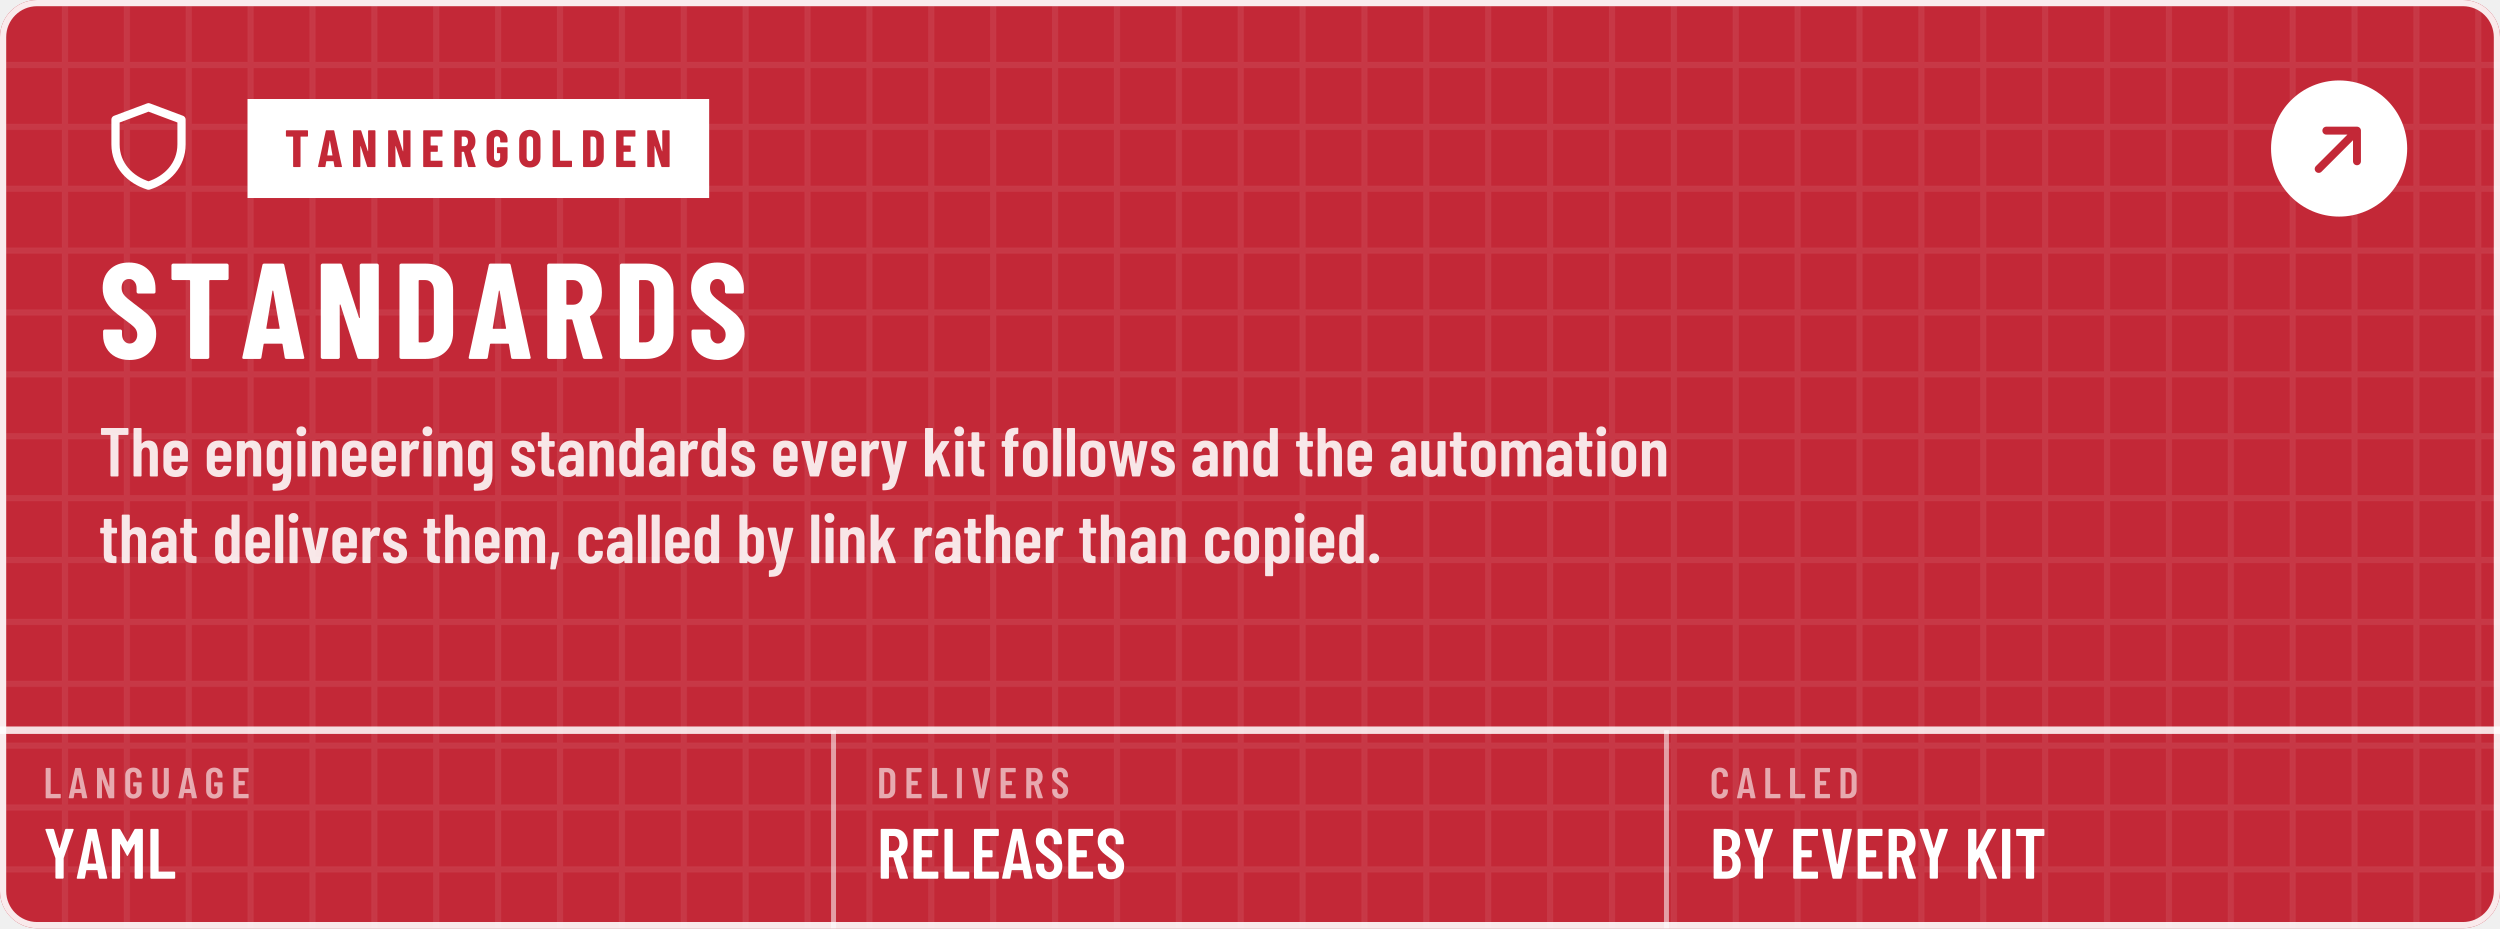
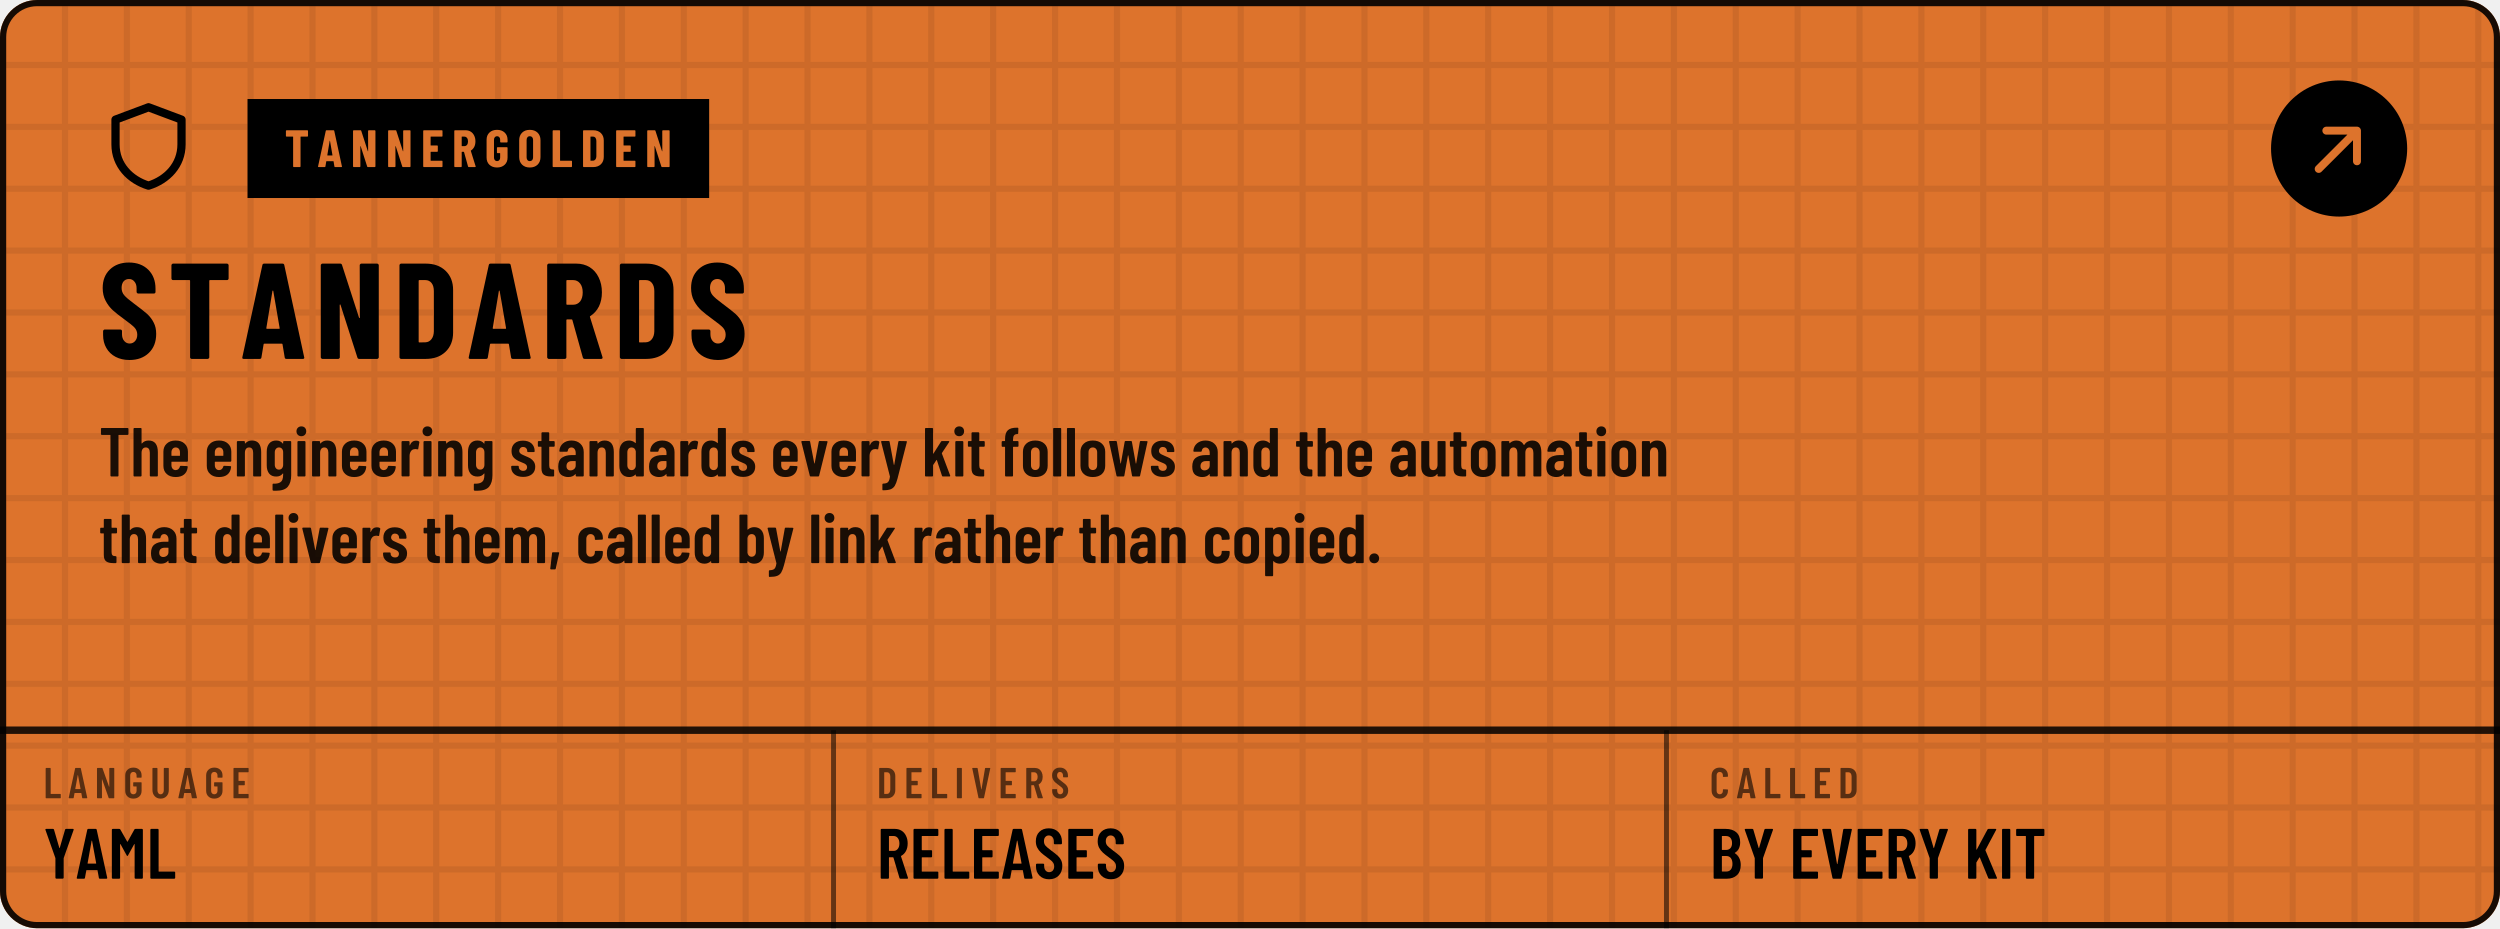
<svg xmlns="http://www.w3.org/2000/svg" width="404" height="150" viewBox="0 0 404 150" role="img" aria-labelledby="t d">
  <defs>
    <pattern id="kp1" width="10" height="10" patternUnits="userSpaceOnUse">
-       <path d="M10 .5H.5V10" fill="none" stroke="#FFFFFF" stroke-opacity="0.075" />
+       <path d="M10 .5H.5V10" fill="none" stroke="#000000" stroke-opacity="0.075" />
    </pattern>
    <path id="m44" d="M33 -78 59 146Q60 157 71 157H151Q164 157 161 144L112 -80Q110 -91 99 -91H45Q39 -91 36 -88Q32 -84 33 -78Z" />
    <path id="m46" d="M35 69Q35 100 55 120Q75 140 106 140Q137 140 156 120Q176 100 176 69Q176 38 156 18Q136 -2 106 -2Q75 -2 55 18Q35 38 35 69Z" />
    <path id="m65" d="M325 11 306 116Q306 121 300 121H154Q148 121 148 116L129 11Q128 0 116 0H25Q11 0 14 13L162 689Q164 700 175 700H281Q292 700 294 689L442 13V9Q442 0 431 0H338Q326 0 325 11ZM171 212H282Q288 212 287 217L229 533Q228 536 226 536Q224 536 223 533L166 217Q165 212 171 212Z" />
    <path id="m66" d="M242 0H66Q61 0 58 4Q54 7 54 12V688Q54 693 58 696Q61 700 66 700H224Q319 700 373 652Q427 604 427 512Q427 409 354 365Q349 362 352 359Q391 334 413 292Q435 250 435 192Q435 100 382 50Q328 0 242 0ZM170 595V409Q170 404 175 404H226Q267 404 290 429Q313 454 313 500Q313 548 290 574Q267 600 226 600H175Q170 600 170 595ZM319 208Q319 260 296 290Q273 319 233 319H175Q170 319 170 314V106Q170 101 175 101H233Q273 101 296 129Q319 157 319 208Z" />
    <path id="m67" d="M42 180V521Q42 607 94 658Q145 708 230 708Q316 708 368 658Q420 607 420 521V509Q420 504 416 500Q413 496 408 496L315 492Q303 492 303 504V529Q303 564 283 586Q263 608 230 608Q198 608 178 586Q158 564 158 529V171Q158 136 178 114Q198 92 230 92Q263 92 283 114Q303 136 303 171V196Q303 201 306 204Q310 208 315 208L408 204Q413 204 416 200Q420 197 420 192V180Q420 95 368 44Q316 -8 230 -8Q145 -8 94 44Q42 95 42 180Z" />
    <path id="m68" d="M54 12V688Q54 693 58 696Q61 700 66 700H237Q323 700 374 648Q426 596 426 509V191Q426 104 374 52Q323 0 237 0H66Q61 0 58 4Q54 7 54 12ZM175 100 235 101Q268 101 288 128Q309 154 310 198V502Q310 547 290 574Q269 600 234 600H175Q170 600 170 595V105Q170 100 175 100Z" />
    <path id="m69" d="M391 600H175Q170 600 170 595V406Q170 401 175 401H303Q308 401 312 398Q315 394 315 389V312Q315 307 312 304Q308 300 303 300H175Q170 300 170 295V105Q170 100 175 100H391Q396 100 400 96Q403 93 403 88V12Q403 7 400 4Q396 0 391 0H66Q61 0 58 4Q54 7 54 12V688Q54 693 58 696Q61 700 66 700H391Q396 700 400 696Q403 693 403 688V612Q403 607 400 604Q396 600 391 600Z" />
    <path id="m71" d="M42 173V527Q42 609 94 658Q145 708 230 708Q315 708 368 658Q420 609 420 526V487Q420 482 416 478Q413 475 408 475H316Q311 475 308 478Q304 482 304 487V528Q304 564 284 586Q263 608 230 608Q197 608 177 586Q157 564 157 528V172Q157 136 177 114Q197 92 230 92Q263 92 284 114Q304 136 304 172V268Q304 273 299 273H238Q233 273 230 276Q226 280 226 285V358Q226 363 230 366Q233 370 238 370H408Q413 370 416 366Q420 363 420 358V173Q420 91 368 42Q315 -8 230 -8Q145 -8 94 42Q42 91 42 173Z" />
    <path id="m73" d="M54 12V688Q54 693 58 696Q61 700 66 700H158Q163 700 166 696Q170 693 170 688V12Q170 7 166 4Q163 0 158 0H66Q61 0 58 4Q54 7 54 12Z" />
    <path id="m75" d="M54 12V688Q54 693 58 696Q61 700 66 700H158Q163 700 166 696Q170 693 170 688V412Q170 408 172 408Q174 407 176 410L326 691Q331 700 341 700H440Q447 700 449 696Q451 692 448 686L298 405Q297 401 297 399L459 14Q460 12 460 8Q460 0 450 0H351Q340 0 337 9L219 298Q218 301 216 300Q214 300 212 298L172 231Q170 227 170 225V12Q170 7 166 4Q163 0 158 0H66Q61 0 58 4Q54 7 54 12Z" />
    <path id="m76" d="M54 12V688Q54 693 58 696Q61 700 66 700H158Q163 700 166 696Q170 693 170 688V105Q170 100 175 100H391Q396 100 400 96Q403 93 403 88V12Q403 7 400 4Q396 0 391 0H66Q61 0 58 4Q54 7 54 12Z" />
    <path id="m77" d="M383 700H475Q480 700 484 696Q487 693 487 688V12Q487 7 484 4Q480 0 475 0H383Q378 0 374 4Q371 7 371 12V484Q371 488 369 488Q367 488 365 485L278 327Q273 319 269 319Q265 319 260 327L173 485Q171 488 169 488Q167 488 167 484V12Q167 7 164 4Q160 0 155 0H63Q58 0 54 4Q51 7 51 12V688Q51 693 54 696Q58 700 63 700H155Q165 700 170 692L267 521Q270 517 273 521L368 692Q373 700 383 700Z" />
    <path id="m78" d="M350 700H441Q446 700 450 696Q453 693 453 688V12Q453 7 450 4Q446 0 441 0H336Q326 0 323 10L174 434Q173 437 170 436Q168 436 168 433L169 12Q169 7 166 4Q162 0 157 0H66Q61 0 58 4Q54 7 54 12V688Q54 693 58 696Q61 700 66 700H169Q179 700 182 690L332 269Q333 266 336 266Q338 267 338 270V688Q338 693 342 696Q345 700 350 700Z" />
    <path id="m82" d="M318 10 233 297Q231 301 228 301H175Q170 301 170 296V12Q170 7 166 4Q163 0 158 0H66Q61 0 58 4Q54 7 54 12V688Q54 693 58 696Q61 700 66 700H254Q307 700 348 674Q388 649 410 602Q433 556 433 496Q433 434 409 389Q385 344 342 321Q338 320 339 315L437 14Q438 12 438 9Q438 0 427 0H331Q321 0 318 10ZM170 595V396Q170 391 175 391H236Q272 391 294 419Q317 447 317 495Q317 543 294 572Q272 600 236 600H175Q170 600 170 595Z" />
    <path id="m83" d="M34 173V199Q34 204 38 208Q41 211 46 211H137Q142 211 146 208Q149 204 149 199V179Q149 140 168 116Q188 92 219 92Q250 92 270 114Q290 137 290 174Q290 200 279 219Q268 238 248 255Q228 272 184 304Q134 340 104 368Q73 396 52 436Q32 475 32 527Q32 610 82 659Q132 708 214 708Q297 708 348 656Q399 605 399 520V496Q399 491 396 488Q392 484 387 484H297Q292 484 288 488Q285 491 285 496V522Q285 561 266 584Q246 608 214 608Q184 608 165 586Q146 565 146 527Q146 491 166 466Q187 441 247 397Q308 352 339 324Q370 295 387 261Q404 227 404 180Q404 95 353 44Q302 -8 219 -8Q136 -8 85 42Q34 92 34 173Z" />
    <path id="m84" d="M425 688V612Q425 607 422 604Q418 600 413 600H286Q281 600 281 595V12Q281 7 278 4Q274 0 269 0H177Q172 0 168 4Q165 7 165 12V595Q165 600 160 600H40Q35 600 32 604Q28 607 28 612V688Q28 693 32 696Q35 700 40 700H413Q418 700 422 696Q425 693 425 688Z" />
    <path id="m85" d="M50 194V688Q50 693 54 696Q57 700 62 700H154Q159 700 162 696Q166 693 166 688V182Q166 142 186 117Q206 92 239 92Q272 92 292 117Q312 142 312 182V688Q312 693 316 696Q319 700 324 700H416Q421 700 424 696Q428 693 428 688V194Q428 103 376 48Q324 -8 239 -8Q153 -8 102 48Q50 103 50 194Z" />
    <path id="m86" d="M171 11 28 687 27 691Q27 700 38 700H139Q151 700 152 689L235 208Q236 205 238 205Q240 205 241 208L322 689Q323 700 335 700H433Q446 700 443 687L299 11Q297 0 286 0H184Q173 0 171 11Z" />
    <path id="m89" d="M170 13V286L169 292L30 686Q29 688 29 691Q29 700 40 700H136Q147 700 150 690L225 433Q226 430 228 430Q230 430 231 433L306 690Q309 700 320 700H416Q422 700 425 696Q428 693 426 686L287 292L286 286V13Q286 8 282 4Q279 1 274 1H182Q177 1 174 4Q170 8 170 13Z" />
    <path id="m97" d="M397 352V12Q397 7 394 4Q390 0 385 0H293Q288 0 284 4Q281 7 281 12V31Q281 34 279 35Q277 36 275 33Q240 -8 173 -8Q116 -8 72 24Q29 57 29 143Q29 233 82 271Q134 309 224 309H276Q281 309 281 314V340Q281 376 263 398Q245 419 218 419Q197 419 183 406Q169 392 166 369Q165 357 153 357H56Q44 357 45 369Q50 437 98 478Q147 519 220 519Q299 519 348 473Q397 427 397 352ZM281 160V217Q281 222 276 222H224Q190 222 169 204Q148 185 148 150Q148 119 164 104Q180 88 205 88Q235 88 258 107Q281 126 281 160Z" />
    <path id="m98" d="M399 357V154Q399 80 362 36Q325 -8 258 -8Q204 -8 168 27Q166 29 164 28Q162 27 162 24V12Q162 7 158 4Q155 0 150 0H58Q53 0 50 4Q46 7 46 12V688Q46 693 50 696Q53 700 58 700H150Q155 700 158 696Q162 693 162 688V486Q162 483 164 482Q167 482 170 486Q189 503 212 511Q236 519 258 519Q324 519 362 476Q399 433 399 357ZM222 419Q198 419 182 404Q166 388 162 362V149Q166 123 182 108Q198 92 222 92Q250 92 267 112Q284 131 284 163V348Q284 380 267 400Q250 419 222 419Z" />
    <path id="m99" d="M38 155V357Q38 430 86 474Q133 519 215 519Q297 519 345 476Q393 432 393 365V351Q393 346 390 342Q386 339 381 339L289 335Q277 335 277 347V357Q277 382 260 400Q242 419 215 419Q188 419 171 399Q154 379 154 348V163Q154 132 171 112Q188 92 215 92Q242 92 260 110Q277 129 277 155V165Q277 170 280 174Q284 177 289 177L381 176Q386 176 390 172Q393 169 393 164V146Q393 77 345 34Q297 -8 215 -8Q133 -8 86 36Q38 80 38 155Z" />
    <path id="m100" d="M287 700H379Q384 700 388 696Q391 693 391 688V12Q391 7 388 4Q384 0 379 0H287Q282 0 278 4Q275 7 275 12V24Q275 27 273 28Q271 29 269 27Q233 -8 179 -8Q112 -8 75 36Q38 80 38 154V357Q38 433 76 476Q113 519 179 519Q202 519 226 510Q250 502 269 483Q271 481 273 482Q275 483 275 486V688Q275 693 278 696Q282 700 287 700ZM275 149V362Q271 388 255 404Q239 419 215 419Q187 419 170 400Q153 380 153 348V163Q153 131 170 112Q187 92 215 92Q239 92 255 108Q271 123 275 149Z" />
    <path id="m101" d="M380 213H159Q154 213 154 208V163Q154 132 171 112Q188 92 215 92Q238 92 254 106Q271 121 276 144Q279 154 289 154L378 150Q383 150 386 146Q390 143 389 137Q382 67 338 30Q294 -8 215 -8Q133 -8 86 36Q38 79 38 154V357Q38 430 86 474Q133 519 215 519Q297 519 344 474Q392 430 392 357V225Q392 220 388 216Q385 213 380 213ZM154 348V303Q154 298 159 298H272Q277 298 277 303V348Q277 380 260 400Q243 419 215 419Q188 419 171 399Q154 379 154 348Z" />
    <path id="m102" d="M265 499V440Q265 435 262 432Q258 428 253 428H191Q186 428 186 423V12Q186 7 182 4Q179 0 174 0H83Q78 0 74 4Q71 7 71 12V423Q71 428 66 428H34Q29 428 26 432Q22 435 22 440V499Q22 504 26 508Q29 511 34 511H66Q71 511 71 516V541Q71 631 112 668Q153 705 243 704H251Q256 704 260 700Q263 697 263 692L261 624Q261 619 258 616Q254 612 249 612H244Q214 611 200 592Q186 574 186 536V516Q186 511 191 511H253Q258 511 262 508Q265 504 265 499Z" />
    <path id="m103" d="M287 511H379Q384 511 388 508Q391 504 391 499V19Q391 -89 342 -148Q293 -206 167 -206Q145 -206 134 -205Q122 -204 122 -192V-115Q122 -102 135 -104Q192 -105 222 -90Q253 -75 264 -46Q275 -17 275 30V41Q275 44 273 44Q271 45 269 42Q236 -1 175 -1Q108 -1 73 42Q38 86 38 161V357Q38 434 74 476Q109 519 175 519Q236 519 269 476Q271 473 273 474Q275 474 275 477V499Q275 504 278 508Q282 511 287 511ZM275 169V348Q275 380 258 400Q242 419 215 419Q188 419 171 399Q154 379 154 348V169Q154 138 171 118Q188 99 215 99Q242 99 258 118Q275 138 275 169Z" />
    <path id="m104" d="M397 352V12Q397 7 394 4Q390 0 385 0H293Q288 0 284 4Q281 7 281 12V343Q281 379 266 399Q251 419 223 419Q194 419 178 398Q162 377 162 340V12Q162 7 158 4Q155 0 150 0H58Q53 0 50 4Q46 7 46 12V688Q46 693 50 696Q53 700 58 700H150Q155 700 158 696Q162 693 162 688V479Q162 476 164 476Q167 475 170 479Q204 519 265 519Q330 519 364 476Q397 432 397 352Z" />
    <path id="m105" d="M36 652Q36 683 56 703Q76 723 107 723Q138 723 158 703Q177 683 177 652Q177 621 157 601Q137 581 107 581Q76 581 56 601Q36 621 36 652ZM50 12V499Q50 504 54 508Q57 511 62 511H154Q159 511 162 508Q166 504 166 499V12Q166 7 162 4Q159 0 154 0H62Q57 0 54 4Q50 7 50 12Z" />
    <path id="m107" d="M46 12V688Q46 693 50 696Q53 700 58 700H150Q155 700 158 696Q162 693 162 688V332Q162 328 164 328Q166 328 168 331L277 503Q281 511 291 511H387Q394 511 396 506Q398 502 394 496L290 339Q288 335 289 332L409 14Q410 12 410 9Q410 0 399 0H304Q294 0 291 10L217 236Q216 239 214 240Q212 240 211 237L164 167Q162 163 162 161V12Q162 7 158 4Q155 0 150 0H58Q53 0 50 4Q46 7 46 12Z" />
    <path id="m108" d="M42 12V688Q42 693 46 696Q49 700 54 700H146Q151 700 154 696Q158 693 158 688V12Q158 7 154 4Q151 0 146 0H54Q49 0 46 4Q42 7 42 12Z" />
    <path id="m109" d="M623 347V12Q623 7 620 4Q616 0 611 0H520Q515 0 512 4Q508 7 508 12V339Q508 377 493 398Q478 419 452 419Q424 419 408 398Q392 377 392 340V12Q392 7 388 4Q385 0 380 0H289Q284 0 280 4Q277 7 277 12V339Q277 377 262 398Q246 419 221 419Q193 419 177 398Q161 377 161 340V12Q161 7 158 4Q154 0 149 0H58Q53 0 50 4Q46 7 46 12V499Q46 504 50 508Q53 511 58 511H149Q154 511 158 508Q161 504 161 499V483Q161 480 163 479Q165 478 167 481Q187 501 212 510Q237 519 261 519Q335 519 370 456Q373 452 379 459Q399 491 430 505Q460 519 491 519Q556 519 590 474Q623 428 623 347Z" />
    <path id="m110" d="M397 352V12Q397 7 394 4Q390 0 385 0H293Q288 0 284 4Q281 7 281 12V343Q281 379 266 399Q251 419 223 419Q194 419 178 398Q162 377 162 340V12Q162 7 158 4Q155 0 150 0H58Q53 0 50 4Q46 7 46 12V499Q46 504 50 508Q53 511 58 511H150Q155 511 158 508Q162 504 162 499V479Q162 476 164 476Q167 475 170 479Q204 519 265 519Q330 519 364 476Q397 432 397 352Z" />
    <path id="m111" d="M38 155V356Q38 430 86 474Q134 519 216 519Q299 519 347 474Q395 430 395 356V155Q395 80 348 36Q300 -8 216 -8Q133 -8 86 36Q38 80 38 155ZM279 164V348Q279 379 262 399Q244 419 216 419Q188 419 171 400Q154 380 154 348V164Q154 132 171 112Q188 93 216 93Q244 93 262 112Q279 132 279 164Z" />
    <path id="m112" d="M403 357V155Q403 78 366 35Q329 -8 262 -8Q239 -8 215 0Q191 9 172 28Q170 30 168 29Q166 28 166 25V-177Q166 -182 162 -186Q159 -189 154 -189H62Q57 -189 54 -186Q50 -182 50 -177V499Q50 504 54 508Q57 511 62 511H154Q159 511 162 508Q166 504 166 499V487Q166 484 168 484Q171 483 174 487Q209 519 262 519Q329 519 366 476Q403 432 403 357ZM226 420Q199 420 182 400Q166 380 166 348V163Q166 131 182 112Q199 92 226 92Q254 92 271 112Q288 131 288 163V348Q288 380 271 400Q254 420 226 420Z" />
    <path id="m114" d="M297 507Q305 502 303 492L287 399Q286 387 273 392Q259 396 247 396Q235 396 225 393Q197 389 180 362Q162 334 162 296V13Q162 8 158 4Q155 1 150 1H58Q53 1 50 4Q46 8 46 13V499Q46 504 50 508Q53 511 58 511H150Q155 511 158 508Q162 504 162 499V453Q162 449 164 448Q166 448 167 452Q194 517 255 517Q282 517 297 507Z" />
    <path id="m115" d="M30 135V142Q30 147 34 150Q37 154 42 154H128Q133 154 136 150Q140 147 140 142V137Q140 113 158 97Q177 81 204 81Q230 81 245 96Q260 111 260 134Q260 154 247 168Q234 181 219 188Q204 195 165 211Q108 233 72 267Q35 301 35 368Q35 438 80 478Q124 517 200 517Q278 517 324 476Q369 434 369 364Q369 359 366 356Q362 352 357 352H273Q268 352 264 356Q261 359 261 364V370Q261 394 244 410Q228 426 203 426Q177 426 162 410Q146 393 146 370Q146 351 158 338Q170 325 185 318Q200 310 235 295Q277 278 306 262Q334 245 356 214Q377 184 377 139Q377 72 330 33Q283 -6 203 -6Q124 -6 77 32Q30 70 30 135Z" />
    <path id="m116" d="M248 429H186Q181 429 181 424V162Q181 127 194 114Q207 100 233 101H240Q245 101 248 98Q252 94 252 89V12Q252 7 248 4Q245 0 240 0H206Q138 0 104 25Q69 50 69 119V424Q69 429 64 429H29Q24 429 20 432Q17 436 17 441V499Q17 504 20 508Q24 511 29 511H64Q69 511 69 516V626Q69 631 72 634Q76 638 81 638H169Q174 638 178 634Q181 631 181 626V516Q181 511 186 511H248Q253 511 256 508Q260 504 260 499V441Q260 436 256 432Q253 429 248 429Z" />
    <path id="m117" d="M289 511H381Q386 511 390 508Q393 504 393 499V12Q393 7 390 4Q386 0 381 0H289Q284 0 280 4Q277 7 277 12V34Q277 37 275 38Q273 39 271 36Q242 -7 178 -7Q117 -7 80 30Q42 66 42 142V499Q42 504 46 508Q49 511 54 511H146Q151 511 154 508Q158 504 158 499V167Q158 92 216 92Q245 92 261 114Q277 135 277 172V499Q277 504 280 508Q284 511 289 511Z" />
    <path id="m118" d="M141 10 19 499V503Q19 512 30 512H132Q144 512 145 501L205 190Q206 187 208 187Q210 187 211 190L270 501Q271 512 283 512L385 510Q399 510 396 497L275 10Q272 0 261 0H155Q144 0 141 10Z" />
    <path id="m119" d="M126 11 19 499V503Q19 512 30 512H118Q130 512 131 501L183 190Q184 187 186 187Q188 187 189 190L244 501Q245 512 257 512H335Q347 512 348 501L404 189Q405 186 407 186Q409 186 410 189L463 501Q464 512 476 512L563 510Q576 510 573 497L466 11Q464 0 453 0H363Q351 0 350 11L297 303Q296 306 294 306Q292 306 291 303L239 11Q238 0 226 0H139Q128 0 126 11Z" />
    <path id="m121" d="M34 -187V-115Q34 -110 37 -106Q40 -103 44 -103Q77 -102 96 -94Q115 -87 126 -66Q138 -44 143 -3L142 3L16 499V503Q16 512 27 512H125Q137 512 138 501L199 170Q200 167 202 167Q204 167 205 170L264 501Q265 512 277 512L376 510Q390 510 387 497L253 -28Q234 -99 213 -134Q192 -169 154 -184Q116 -199 45 -199H40Q38 -199 36 -196Q34 -192 34 -187Z" />
    <path id="n65" d="M325 11 309 107Q309 112 303 112H176Q170 112 170 107L154 11Q153 0 141 0H24Q11 0 14 13L161 689Q163 700 174 700H309Q320 700 322 689L468 13L469 9Q469 0 458 0H338Q326 0 325 11ZM194 221H284Q289 221 288 226L241 499Q240 502 238 502Q236 502 235 499L190 226Q190 221 194 221Z" />
    <path id="n68" d="M44 12V688Q44 693 48 696Q51 700 56 700H237Q328 700 383 647Q438 594 438 506V194Q438 106 383 53Q328 0 237 0H56Q51 0 48 4Q44 7 44 12ZM190 121 235 122Q262 123 279 145Q296 167 297 203V497Q297 535 280 557Q263 579 234 579H190Q185 579 185 574V126Q185 121 190 121Z" />
    <path id="n69" d="M399 579H190Q185 579 185 574V416Q185 411 190 411H310Q315 411 318 408Q322 404 322 399V302Q322 297 318 294Q315 290 310 290H190Q185 290 185 285V126Q185 121 190 121H399Q404 121 408 118Q411 114 411 109V12Q411 7 408 4Q404 0 399 0H56Q51 0 48 4Q44 7 44 12V688Q44 693 48 696Q51 700 56 700H399Q404 700 408 696Q411 693 411 688V591Q411 586 408 582Q404 579 399 579Z" />
    <path id="n71" d="M34 181V519Q34 605 88 656Q143 708 233 708Q323 708 378 656Q433 604 433 518V480Q433 475 430 472Q426 468 421 468H304Q299 468 296 472Q292 475 292 480V520Q292 550 276 568Q260 587 233 587Q207 587 191 568Q175 550 175 520V180Q175 150 191 132Q207 113 233 113Q260 113 276 132Q292 150 292 180V260Q292 265 287 265H243Q238 265 234 268Q231 272 231 277V366Q231 371 234 374Q238 378 243 378H421Q426 378 430 374Q433 371 433 366V181Q433 95 378 44Q323 -8 233 -8Q143 -8 88 44Q34 95 34 181Z" />
    <path id="n76" d="M44 12V688Q44 693 48 696Q51 700 56 700H173Q178 700 182 696Q185 693 185 688V126Q185 121 190 121H400Q405 121 408 118Q412 114 412 109V12Q412 7 408 4Q405 0 400 0H56Q51 0 48 4Q44 7 44 12Z" />
    <path id="n78" d="M342 700H458Q463 700 466 696Q470 693 470 688V12Q470 7 466 4Q463 0 458 0H326Q316 0 313 10L189 397Q188 400 186 400Q183 399 183 396L184 12Q184 7 180 4Q177 0 172 0H56Q51 0 48 4Q44 7 44 12V688Q44 693 48 696Q51 700 56 700H187Q197 700 200 690L325 303Q326 300 328 300Q331 301 331 304L330 688Q330 693 334 696Q337 700 342 700Z" />
    <path id="n79" d="M34 190V510Q34 600 89 654Q144 708 236 708Q328 708 384 654Q439 600 439 510V190Q439 100 384 46Q328 -8 236 -8Q144 -8 89 46Q34 100 34 190ZM298 184V516Q298 548 281 568Q264 587 236 587Q208 587 192 568Q175 548 175 516V184Q175 152 192 132Q208 113 236 113Q264 113 281 132Q298 152 298 184Z" />
    <path id="n82" d="M306 10 229 286Q227 290 224 290H190Q185 290 185 285V12Q185 7 182 4Q178 0 173 0H56Q51 0 48 4Q44 7 44 12V688Q44 693 48 696Q51 700 56 700H258Q313 700 356 674Q399 647 422 599Q446 551 446 489Q446 430 424 385Q401 340 361 315Q359 314 358 312Q357 311 358 309L450 14L451 10Q451 0 440 0H320Q309 0 306 10ZM185 574V403Q185 398 190 398H235Q266 398 286 422Q305 447 305 488Q305 530 286 554Q266 579 235 579H190Q185 579 185 574Z" />
    <path id="n83" d="M30 175V204Q30 209 34 212Q37 216 42 216H157Q162 216 166 212Q169 209 169 204V182Q169 151 185 132Q201 113 225 113Q249 113 265 131Q281 149 281 178Q281 208 261 230Q241 251 183 293Q133 329 102 357Q71 385 49 426Q27 467 27 521Q27 606 80 657Q133 708 220 708Q308 708 362 655Q415 602 415 516V492Q415 487 412 484Q408 480 403 480H288Q283 480 280 484Q276 487 276 492V519Q276 550 260 568Q245 587 220 587Q196 587 181 570Q166 552 166 521Q166 491 185 468Q204 445 260 404Q322 358 354 330Q385 301 402 266Q420 232 420 184Q420 96 366 44Q312 -8 224 -8Q166 -8 122 15Q78 38 54 80Q30 121 30 175Z" />
    <path id="n84" d="M444 688V591Q444 586 440 582Q437 579 432 579H307Q302 579 302 574V12Q302 7 298 4Q295 0 290 0H173Q168 0 164 4Q161 7 161 12V574Q161 579 156 579H36Q31 579 28 582Q24 586 24 591V688Q24 693 28 696Q31 700 36 700H432Q437 700 440 696Q444 693 444 688Z" />
  </defs>
-   <rect width="404" height="150" rx="6" fill="#C32837" />
+   <rect width="404" height="150" rx="6" fill="#DD732C" />
  <rect width="404" height="150" rx="6" fill="url(#kp1)" />
-   <g transform="translate(16 16) scale(0.6667)" fill="none" stroke="#FFFFFF" stroke-width="2" stroke-linecap="round" stroke-linejoin="round">
+   <g transform="translate(16 16) scale(0.6667)" fill="none" stroke="#000000" stroke-width="2" stroke-linecap="round" stroke-linejoin="round">
    <path d="M12 2l8 3v6c0 5-3.5 8.6-8 10-4.5-1.4-8-5-8-10V5z" />
  </g>
-   <rect x="40" y="16" width="74.6" height="16" fill="#FFFFFF" />
-   <g transform="translate(46 27) scale(0.0085 -0.0085)" fill="#C32837">
+   <rect x="40" y="16" width="74.6" height="16" fill="#000000" />
+   <g transform="translate(46 27) scale(0.0085 -0.0085)" fill="#DD732C">
    <use href="#n84" x="0" />
    <use href="#n65" x="621" />
    <use href="#n78" x="1256" />
    <use href="#n78" x="1923" />
    <use href="#n69" x="2590" />
    <use href="#n82" x="3181" />
    <use href="#n71" x="3805" />
    <use href="#n79" x="4425" />
    <use href="#n76" x="5051" />
    <use href="#n68" x="5629" />
    <use href="#n69" x="6258" />
    <use href="#n78" x="6849" />
  </g>
-   <g transform="translate(16 58) scale(0.022 -0.022)" fill="#FFFFFF">
+   <g transform="translate(16 58) scale(0.022 -0.022)" fill="#000000">
    <use href="#n83" x="0" />
    <use href="#n84" x="508" />
    <use href="#n65" x="1039" />
    <use href="#n78" x="1585" />
    <use href="#n68" x="2163" />
    <use href="#n65" x="2702" />
    <use href="#n82" x="3248" />
    <use href="#n68" x="3782" />
    <use href="#n83" x="4322" />
  </g>
-   <circle cx="378" cy="24" r="11" fill="#FFFFFF" />
+   <circle cx="378" cy="24" r="11" fill="#000000" />
  <g transform="rotate(-45 378 24)">
-     <g transform="translate(371 17) scale(0.5833)" fill="none" stroke="#C32837" stroke-width="2.2" stroke-linecap="round" stroke-linejoin="round">
+     <g transform="translate(371 17) scale(0.5833)" fill="none" stroke="#DD732C" stroke-width="2.2" stroke-linecap="round" stroke-linejoin="round">
      <path d="M4 12h15M13 6l6 6-6 6" />
    </g>
  </g>
-   <g transform="translate(16 77) scale(0.0112 -0.0112)" fill="#FFFFFF" fill-opacity="0.88">
+   <g transform="translate(16 77) scale(0.0112 -0.0112)" fill="#000000" fill-opacity="0.88">
    <use href="#m84" x="0" />
    <use href="#m104" x="452" />
    <use href="#m101" x="891" />
    <use href="#m101" x="1517" />
    <use href="#m110" x="1943" />
    <use href="#m103" x="2382" />
    <use href="#m105" x="2813" />
    <use href="#m110" x="3028" />
    <use href="#m101" x="3467" />
    <use href="#m101" x="3893" />
    <use href="#m114" x="4319" />
    <use href="#m105" x="4632" />
    <use href="#m110" x="4847" />
    <use href="#m103" x="5286" />
    <use href="#m115" x="5917" />
    <use href="#m116" x="6315" />
    <use href="#m97" x="6597" />
    <use href="#m110" x="7031" />
    <use href="#m100" x="7470" />
    <use href="#m97" x="7907" />
    <use href="#m114" x="8341" />
    <use href="#m100" x="8654" />
    <use href="#m115" x="9091" />
    <use href="#m101" x="9689" />
    <use href="#m118" x="10115" />
    <use href="#m101" x="10530" />
    <use href="#m114" x="10956" />
    <use href="#m121" x="11269" />
    <use href="#m107" x="11872" />
    <use href="#m105" x="12305" />
    <use href="#m116" x="12520" />
    <use href="#m102" x="13002" />
    <use href="#m111" x="13293" />
    <use href="#m108" x="13725" />
    <use href="#m108" x="13924" />
    <use href="#m111" x="14123" />
    <use href="#m119" x="14555" />
    <use href="#m115" x="15147" />
    <use href="#m97" x="15745" />
    <use href="#m110" x="16179" />
    <use href="#m100" x="16618" />
    <use href="#m116" x="17255" />
    <use href="#m104" x="17537" />
    <use href="#m101" x="17976" />
    <use href="#m97" x="18602" />
    <use href="#m117" x="19036" />
    <use href="#m116" x="19474" />
    <use href="#m111" x="19756" />
    <use href="#m109" x="20188" />
    <use href="#m97" x="20853" />
    <use href="#m116" x="21287" />
    <use href="#m105" x="21569" />
    <use href="#m111" x="21784" />
    <use href="#m110" x="22216" />
  </g>
-   <g transform="translate(16 91) scale(0.0112 -0.0112)" fill="#FFFFFF" fill-opacity="0.88">
+   <g transform="translate(16 91) scale(0.0112 -0.0112)" fill="#000000" fill-opacity="0.88">
    <use href="#m116" x="0" />
    <use href="#m104" x="282" />
    <use href="#m97" x="721" />
    <use href="#m116" x="1155" />
    <use href="#m100" x="1637" />
    <use href="#m101" x="2074" />
    <use href="#m108" x="2500" />
    <use href="#m105" x="2699" />
    <use href="#m118" x="2914" />
    <use href="#m101" x="3329" />
    <use href="#m114" x="3755" />
    <use href="#m115" x="4068" />
    <use href="#m116" x="4666" />
    <use href="#m104" x="4948" />
    <use href="#m101" x="5387" />
    <use href="#m109" x="5813" />
    <use href="#m44" x="6478" />
    <use href="#m99" x="6877" />
    <use href="#m97" x="7299" />
    <use href="#m108" x="7733" />
    <use href="#m108" x="7932" />
    <use href="#m101" x="8131" />
    <use href="#m100" x="8557" />
    <use href="#m98" x="9194" />
    <use href="#m121" x="9631" />
    <use href="#m108" x="10234" />
    <use href="#m105" x="10433" />
    <use href="#m110" x="10648" />
    <use href="#m107" x="11087" />
    <use href="#m114" x="11720" />
    <use href="#m97" x="12033" />
    <use href="#m116" x="12467" />
    <use href="#m104" x="12749" />
    <use href="#m101" x="13188" />
    <use href="#m114" x="13614" />
    <use href="#m116" x="14127" />
    <use href="#m104" x="14409" />
    <use href="#m97" x="14848" />
    <use href="#m110" x="15282" />
    <use href="#m99" x="15921" />
    <use href="#m111" x="16343" />
    <use href="#m112" x="16775" />
    <use href="#m105" x="17216" />
    <use href="#m101" x="17431" />
    <use href="#m100" x="17857" />
    <use href="#m46" x="18294" />
  </g>
-   <path d="M0 118H404" stroke="#FFFFFF" stroke-opacity="0.85" stroke-width="1.2" />
-   <g transform="translate(7 129) scale(0.007 -0.007)" fill="#FFFFFF" fill-opacity="0.6">
+   <path d="M0 118H404" stroke="#000000" stroke-opacity="0.85" stroke-width="1.2" />
+   <g transform="translate(7 129) scale(0.007 -0.007)" fill="#000000" fill-opacity="0.6">
    <use href="#m76" x="0" />
    <use href="#m65" x="572" />
    <use href="#m78" x="1185" />
    <use href="#m71" x="1849" />
    <use href="#m85" x="2469" />
    <use href="#m65" x="3104" />
    <use href="#m71" x="3717" />
    <use href="#m69" x="4336" />
  </g>
-   <g transform="translate(7 142) scale(0.0115 -0.0115)" fill="#FFFFFF">
+   <g transform="translate(7 142) scale(0.0115 -0.0115)" fill="#000000">
    <use href="#m89" x="0" />
    <use href="#m65" x="456" />
    <use href="#m77" x="912" />
    <use href="#m76" x="1450" />
  </g>
-   <g transform="translate(141.7 129) scale(0.007 -0.007)" fill="#FFFFFF" fill-opacity="0.6">
+   <g transform="translate(141.7 129) scale(0.007 -0.007)" fill="#000000" fill-opacity="0.6">
    <use href="#m68" x="0" />
    <use href="#m69" x="629" />
    <use href="#m76" x="1221" />
    <use href="#m73" x="1793" />
    <use href="#m86" x="2175" />
    <use href="#m69" x="2803" />
    <use href="#m82" x="3395" />
    <use href="#m83" x="4013" />
  </g>
-   <g transform="translate(141.7 142) scale(0.0115 -0.0115)" fill="#FFFFFF">
+   <g transform="translate(141.7 142) scale(0.0115 -0.0115)" fill="#000000">
    <use href="#m82" x="0" />
    <use href="#m69" x="461" />
    <use href="#m76" x="896" />
    <use href="#m69" x="1311" />
    <use href="#m65" x="1746" />
    <use href="#m83" x="2202" />
    <use href="#m69" x="2636" />
    <use href="#m83" x="3071" />
  </g>
-   <g transform="translate(276.3 129) scale(0.007 -0.007)" fill="#FFFFFF" fill-opacity="0.6">
+   <g transform="translate(276.3 129) scale(0.007 -0.007)" fill="#000000" fill-opacity="0.6">
    <use href="#m67" x="0" />
    <use href="#m65" x="614" />
    <use href="#m76" x="1227" />
    <use href="#m76" x="1799" />
    <use href="#m69" x="2372" />
    <use href="#m68" x="2964" />
  </g>
-   <g transform="translate(276.3 142) scale(0.0115 -0.0115)" fill="#FFFFFF">
+   <g transform="translate(276.3 142) scale(0.0115 -0.0115)" fill="#000000">
    <use href="#m66" x="0" />
    <use href="#m89" x="462" />
    <use href="#m69" x="1118" />
    <use href="#m86" x="1553" />
    <use href="#m69" x="2024" />
    <use href="#m82" x="2459" />
    <use href="#m89" x="2920" />
    <use href="#m75" x="3576" />
    <use href="#m73" x="4053" />
    <use href="#m84" x="4277" />
  </g>
-   <path d="M134.7 118V150M269.3 118V150" stroke="#FFFFFF" stroke-opacity="0.55" stroke-width=".8" />
-   <rect x=".5" y=".5" width="403" height="149" rx="5.5" fill="none" stroke="#FFFFFF" stroke-opacity=".9" />
+   <path d="M134.7 118V150M269.3 118V150" stroke="#000000" stroke-opacity="0.55" stroke-width=".8" />
+   <rect x=".5" y=".5" width="403" height="149" rx="5.5" fill="none" stroke="#000000" stroke-opacity=".9" />
</svg>
